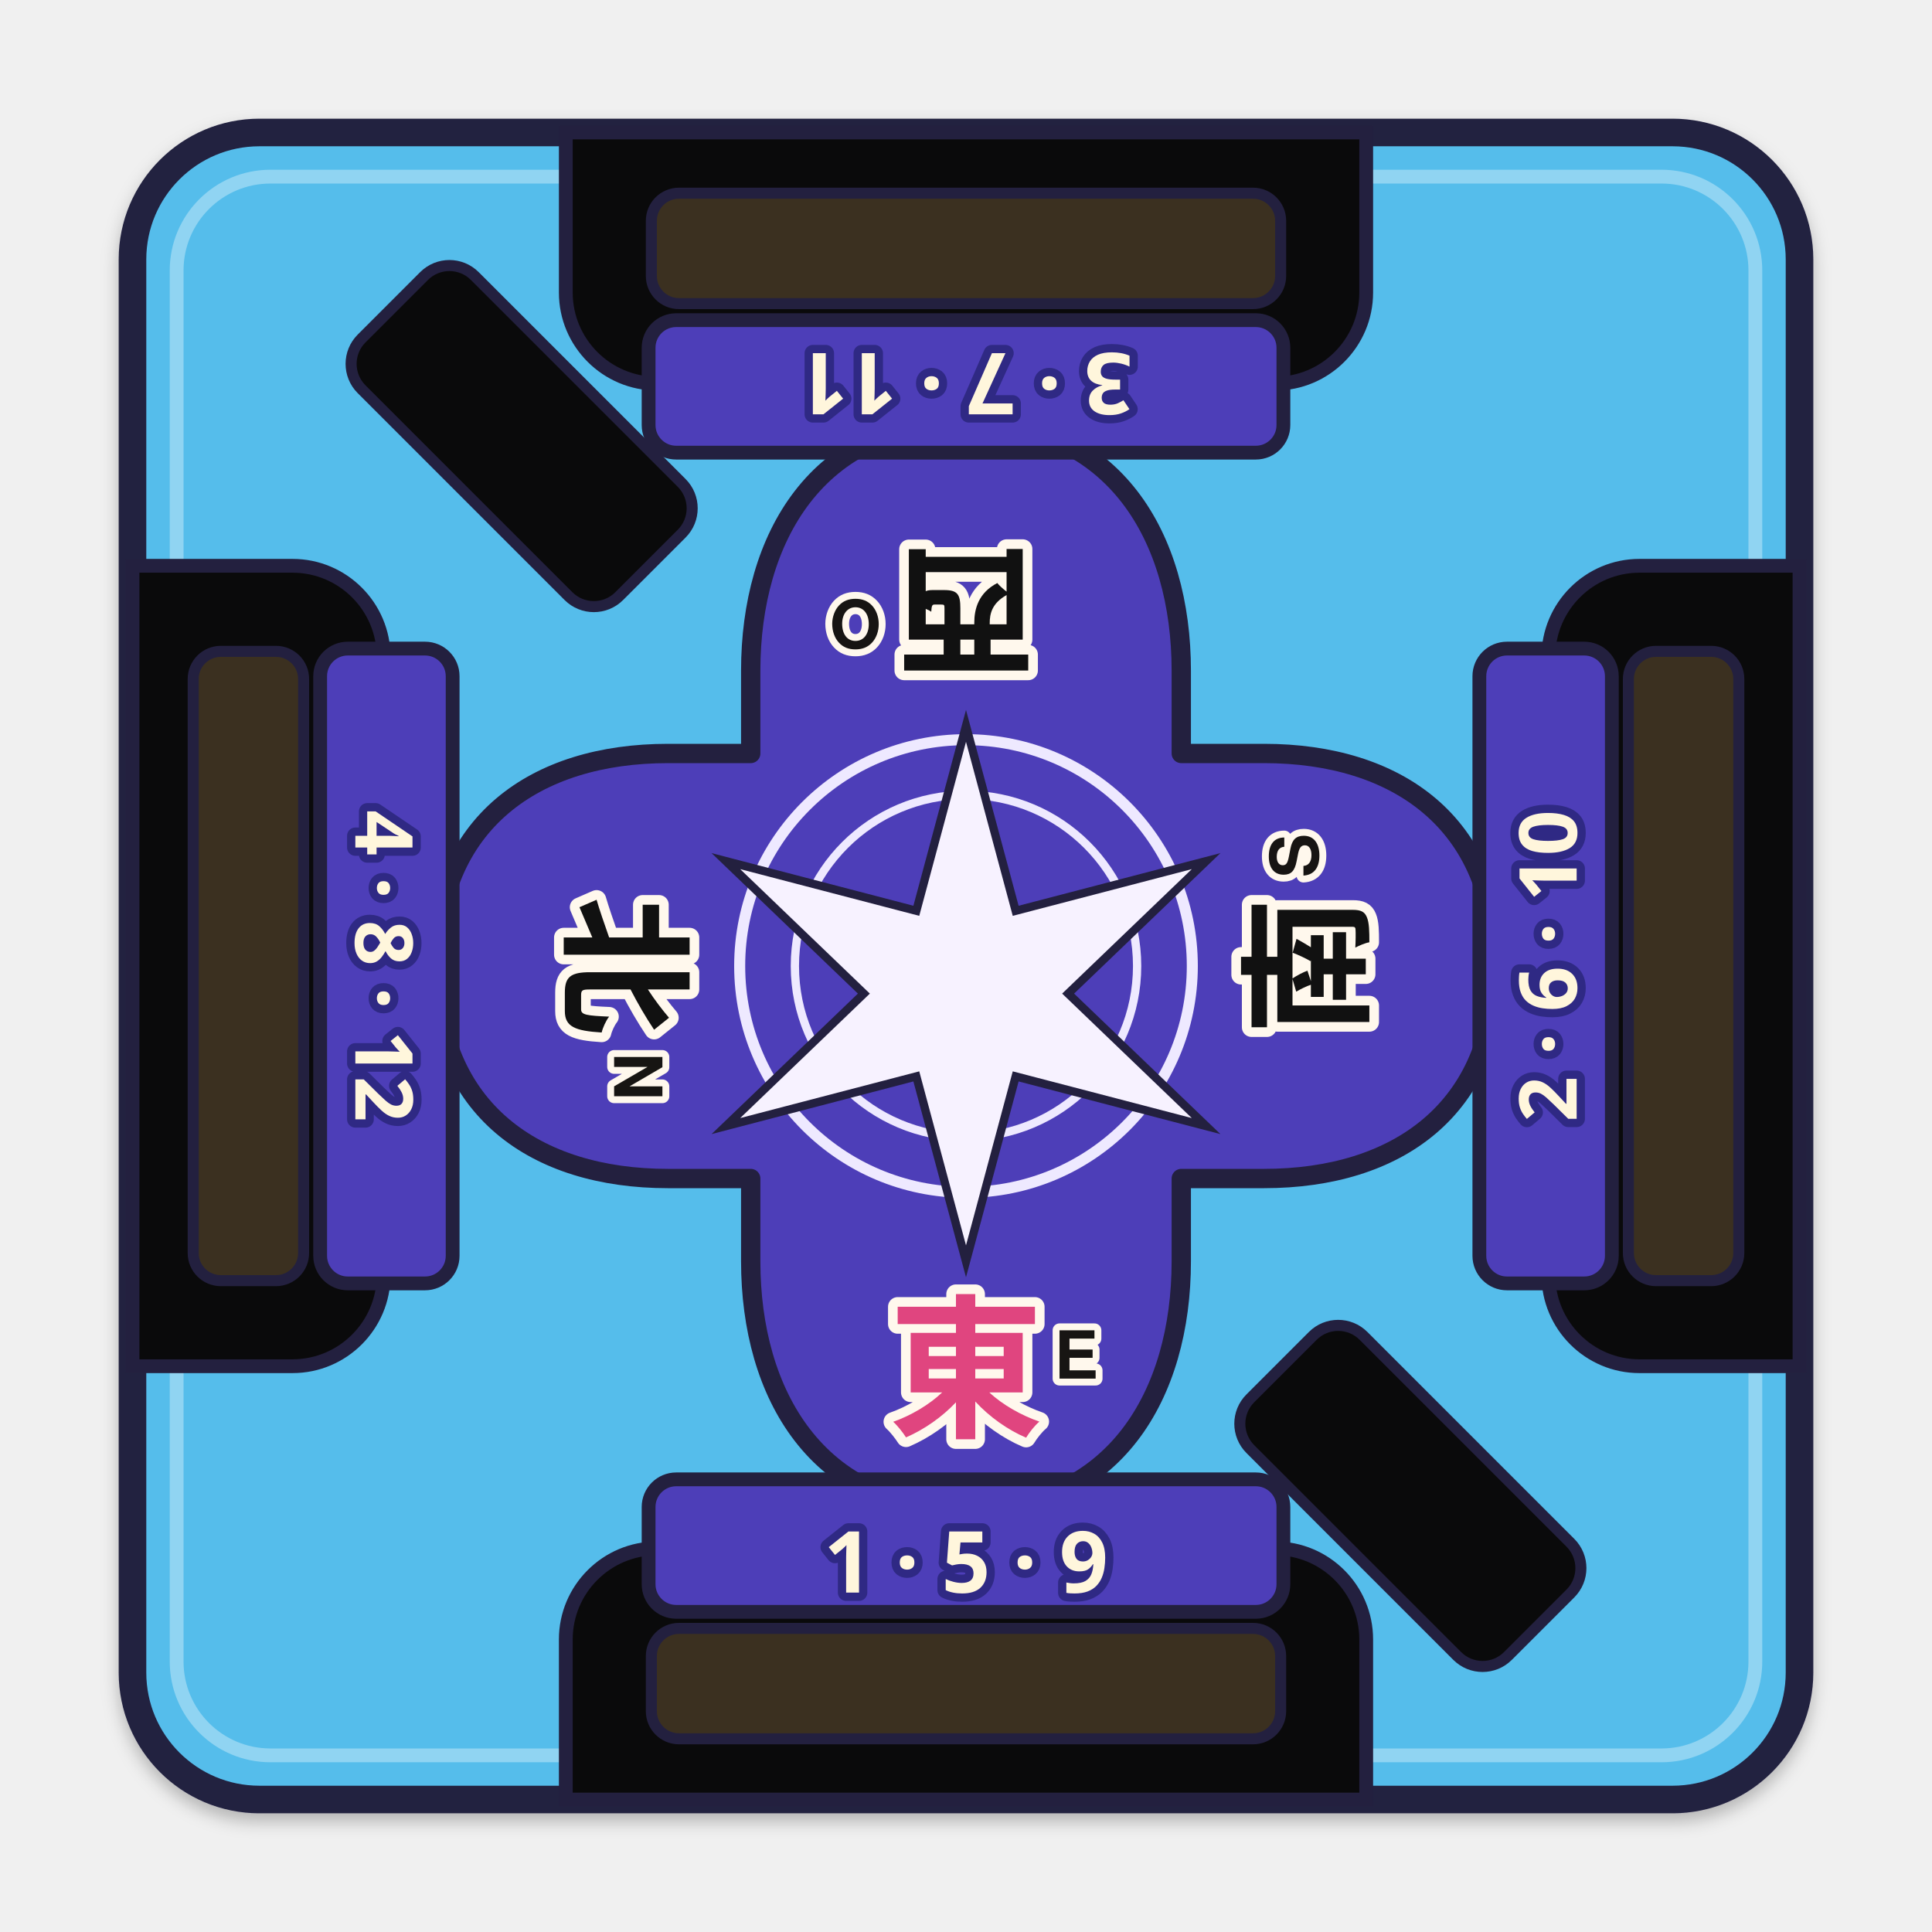
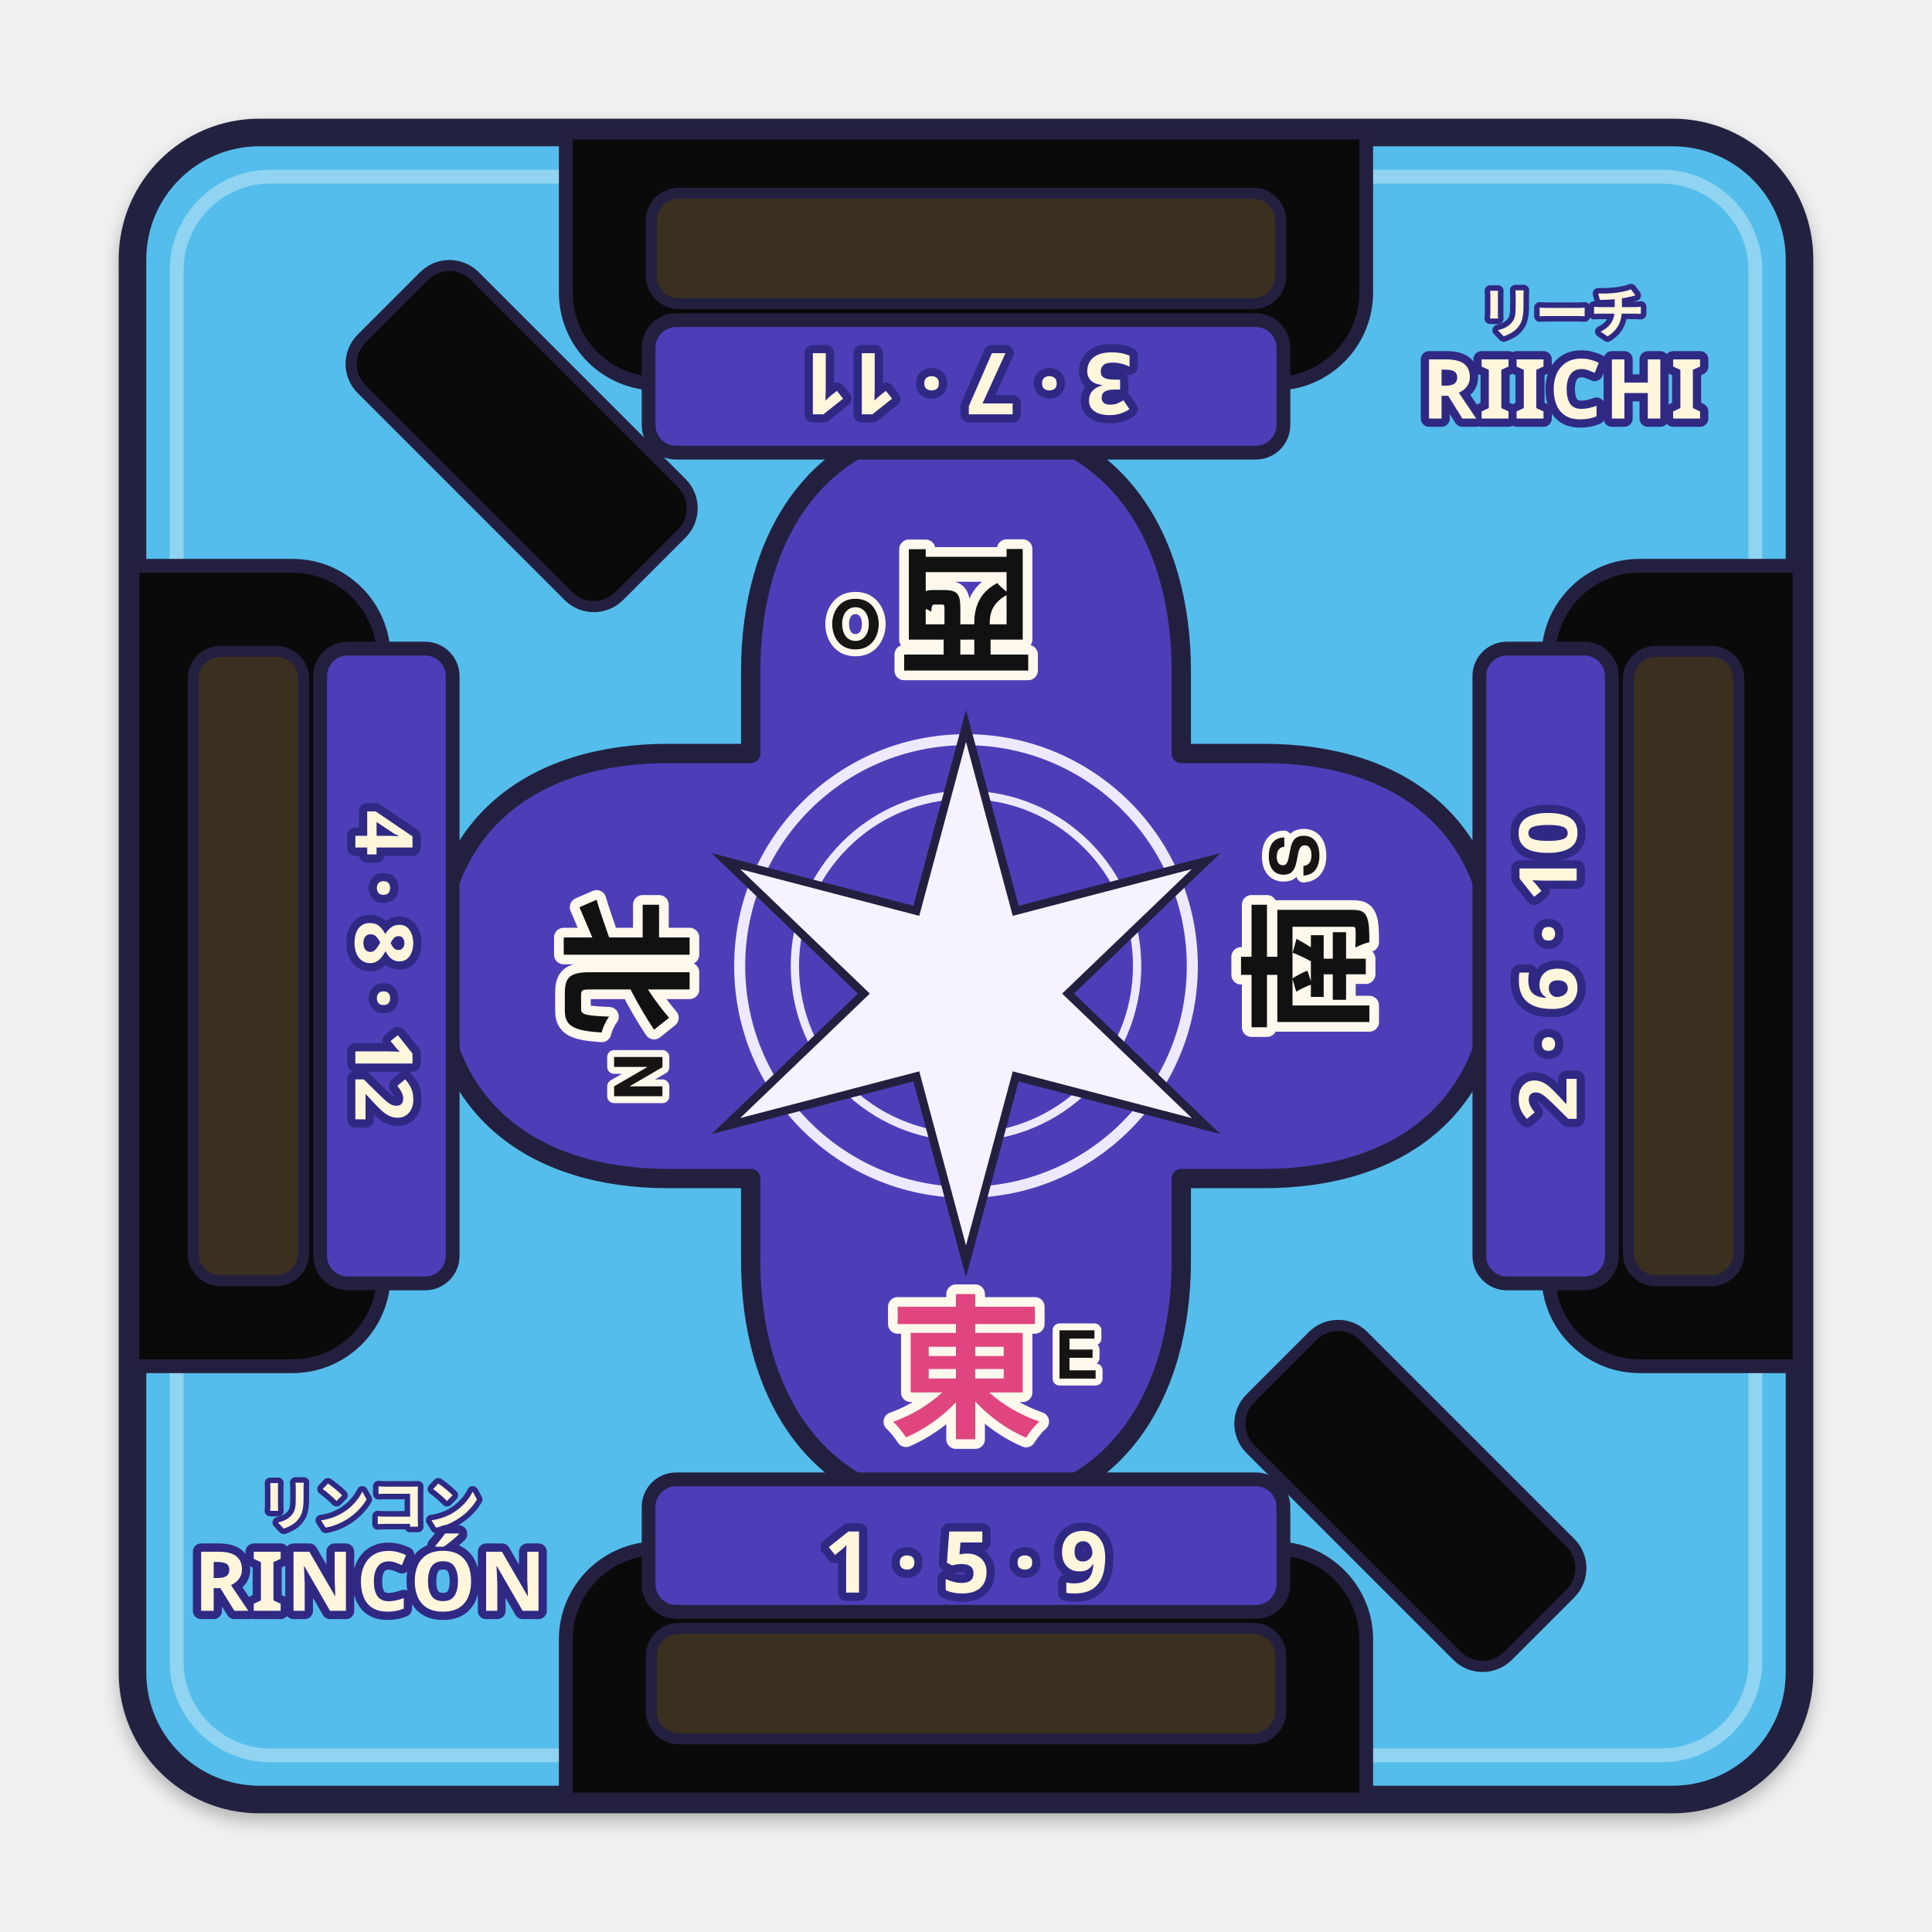
<svg xmlns="http://www.w3.org/2000/svg" viewBox="0 0 700 700" role="img" aria-label="Compass">
  <defs>
    <filter id="soft" x="-5%" y="-5%" width="110%" height="110%">
      <feDropShadow dx="0" dy="3" stdDeviation="3" flood-opacity=".25" />
    </filter>
  </defs>
  <rect x="48" y="48" width="604" height="604" rx="46" fill="#55bdeb" stroke="#23203f" stroke-width="10" filter="url(#soft)" />
  <rect x="64" y="64" width="572" height="572" rx="34" fill="none" stroke="#fff" stroke-opacity=".35" stroke-width="5" />
  <path d="M205 48H495V106C495 124.2 480.2 139 462 139H238C219.8 139 205 124.2 205 106V48Z" fill="#0a0a0b" stroke="#23203f" stroke-width="5" />
  <path d="M205 652H495V594C495 575.8 480.2 561 462 561H238C219.8 561 205 575.8 205 594V652Z" fill="#0a0a0b" stroke="#23203f" stroke-width="5" />
  <path d="M48 205H106C124.2 205 139 219.8 139 238V462C139 480.2 124.2 495 106 495H48V205Z" fill="#0a0a0b" stroke="#23203f" stroke-width="5" />
  <path d="M652 205H594C575.8 205 561 219.8 561 238V462C561 480.2 575.8 495 594 495H652V205Z" fill="#0a0a0b" stroke="#23203f" stroke-width="5" />
  <rect x="236" y="70" width="228" height="40" rx="10" fill="#3b3020" stroke="#23203f" stroke-width="4" />
  <rect x="236" y="590" width="228" height="40" rx="10" fill="#3b3020" stroke="#23203f" stroke-width="4" />
  <rect x="70" y="236" width="40" height="228" rx="10" fill="#3b3020" stroke="#23203f" stroke-width="4" />
  <rect x="590" y="236" width="40" height="228" rx="10" fill="#3b3020" stroke="#23203f" stroke-width="4" />
  <rect x="160" y="92" width="58" height="132" rx="13" fill="#0a0a0b" stroke="#23203f" stroke-width="4" transform="rotate(-45 189 158)" />
  <rect x="482" y="476" width="58" height="132" rx="13" fill="#0a0a0b" stroke="#23203f" stroke-width="4" transform="rotate(-45 511 542)" />
  <path d="M350 153C404 153 428 195 428 243V273H458C506 273 542 298 542 350C542 402 506 427 458 427H428V457C428 505 404 547 350 547C296 547 272 505 272 457V427H242C194 427 158 402 158 350C158 298 194 273 242 273H272V243C272 195 296 153 350 153Z" fill="#4d3eb8" stroke="#23203f" stroke-width="7" stroke-linejoin="round" />
  <rect x="235" y="116" width="230" height="48" rx="10" fill="#4d3eb8" stroke="#23203f" stroke-width="5" />
  <rect x="235" y="536" width="230" height="48" rx="10" fill="#4d3eb8" stroke="#23203f" stroke-width="5" />
  <rect x="116" y="235" width="48" height="230" rx="10" fill="#4d3eb8" stroke="#23203f" stroke-width="5" />
  <rect x="536" y="235" width="48" height="230" rx="10" fill="#4d3eb8" stroke="#23203f" stroke-width="5" />
  <circle cx="350" cy="350" r="82" fill="none" stroke="#eee9ff" stroke-width="4" />
  <circle cx="350" cy="350" r="62" fill="none" stroke="#eee9ff" stroke-width="3" />
  <path d="M350 263L368 330L437 312L387 360L437 408L368 390L350 457L332 390L263 408L313 360L263 312L332 330L350 263Z" fill="#f7f2ff" stroke="#23203f" stroke-width="3" />
  <text transform="rotate(0 350 565)" x="350" y="565" font-family="'Barlow Semi Condensed','Barlow',system-ui,sans-serif" font-weight="800" font-size="31" fill="#fff6dc" stroke="#2f2984" stroke-width="6" paint-order="stroke" stroke-linejoin="round" text-anchor="middle" dominant-baseline="central">1 · 5 · 9</text>
  <text transform="rotate(0 350 492)" x="350" y="492" font-family="'Noto Serif JP','Hiragino Mincho ProN','Yu Mincho',serif" font-weight="800" font-size="56" fill="#e0457f" stroke="#fff8ed" stroke-width="7" paint-order="stroke" stroke-linejoin="round" text-anchor="middle" dominant-baseline="central">東</text>
  <text transform="rotate(180 350 140)" x="350" y="140" font-family="'Barlow Semi Condensed','Barlow',system-ui,sans-serif" font-weight="800" font-size="31" fill="#fff6dc" stroke="#2f2984" stroke-width="6" paint-order="stroke" stroke-linejoin="round" text-anchor="middle" dominant-baseline="central">3 · 7 · 11</text>
  <text transform="rotate(180 350 225)" x="350" y="225" font-family="'Noto Serif JP','Hiragino Mincho ProN','Yu Mincho',serif" font-weight="800" font-size="50" fill="#111111" stroke="#fff8ed" stroke-width="7" paint-order="stroke" stroke-linejoin="round" text-anchor="middle" dominant-baseline="central">西</text>
  <text transform="rotate(90 140 350)" x="140" y="350" font-family="'Barlow Semi Condensed','Barlow',system-ui,sans-serif" font-weight="800" font-size="29" fill="#fff6dc" stroke="#2f2984" stroke-width="6" paint-order="stroke" stroke-linejoin="round" text-anchor="middle" dominant-baseline="central">4 · 8 · 12</text>
  <text transform="rotate(90 230 350)" x="230" y="350" font-family="'Noto Serif JP','Hiragino Mincho ProN','Yu Mincho',serif" font-weight="800" font-size="50" fill="#111111" stroke="#fff8ed" stroke-width="7" paint-order="stroke" stroke-linejoin="round" text-anchor="middle" dominant-baseline="central">北</text>
  <text transform="rotate(-90 560 350)" x="560" y="350" font-family="'Barlow Semi Condensed','Barlow',system-ui,sans-serif" font-weight="800" font-size="29" fill="#fff6dc" stroke="#2f2984" stroke-width="6" paint-order="stroke" stroke-linejoin="round" text-anchor="middle" dominant-baseline="central">2 · 6 · 10</text>
  <text transform="rotate(-90 470 350)" x="470" y="350" font-family="'Noto Serif JP','Hiragino Mincho ProN','Yu Mincho',serif" font-weight="800" font-size="50" fill="#111111" stroke="#fff8ed" stroke-width="7" paint-order="stroke" stroke-linejoin="round" text-anchor="middle" dominant-baseline="central">南</text>
+   <text x="134" y="544" font-family="'Noto Serif JP','Hiragino Mincho ProN','Yu Mincho',serif" font-weight="800" font-size="20" fill="#fff6dc" stroke="#2f2984" stroke-width="4" paint-order="stroke" stroke-linejoin="round" text-anchor="middle" dominant-baseline="central">リンコン</text>
+   <text x="134" y="572" font-family="'Barlow Semi Condensed','Barlow',system-ui,sans-serif" font-weight="800" font-size="30" letter-spacing="1" fill="#fff6dc" stroke="#2f2984" stroke-width="6" paint-order="stroke" stroke-linejoin="round" text-anchor="middle" dominant-baseline="central">RINCÓN</text>
+   <text x="566" y="112" font-family="'Noto Serif JP','Hiragino Mincho ProN','Yu Mincho',serif" font-weight="800" font-size="20" fill="#fff6dc" stroke="#2f2984" stroke-width="4" paint-order="stroke" stroke-linejoin="round" text-anchor="middle" dominant-baseline="central">リーチ</text>
+   <text x="566" y="140" font-family="'Barlow Semi Condensed','Barlow',system-ui,sans-serif" font-weight="800" font-size="30" letter-spacing="1" fill="#fff6dc" stroke="#2f2984" stroke-width="6" paint-order="stroke" stroke-linejoin="round" text-anchor="middle" dominant-baseline="central">RIICHI</text>
  <text transform="rotate(0 350 492)" x="390" y="494" font-family="Helvetica Neue, Helvetica, Arial, sans-serif" font-weight="800" font-size="24" fill="#171513" stroke="#fff8ed" stroke-width="5" paint-order="stroke" stroke-linejoin="round" text-anchor="middle" dominant-baseline="central">E</text>
  <text transform="rotate(180 350 225)" x="390" y="227" font-family="Helvetica Neue, Helvetica, Arial, sans-serif" font-weight="800" font-size="24" fill="#171513" stroke="#fff8ed" stroke-width="5" paint-order="stroke" stroke-linejoin="round" text-anchor="middle" dominant-baseline="central">O</text>
  <text transform="rotate(90 230 350)" x="270" y="352" font-family="Helvetica Neue, Helvetica, Arial, sans-serif" font-weight="800" font-size="24" fill="#171513" stroke="#fff8ed" stroke-width="5" paint-order="stroke" stroke-linejoin="round" text-anchor="middle" dominant-baseline="central">N</text>
  <text transform="rotate(-90 470 350)" x="510" y="352" font-family="Helvetica Neue, Helvetica, Arial, sans-serif" font-weight="800" font-size="24" fill="#171513" stroke="#fff8ed" stroke-width="5" paint-order="stroke" stroke-linejoin="round" text-anchor="middle" dominant-baseline="central">S</text>
</svg>
